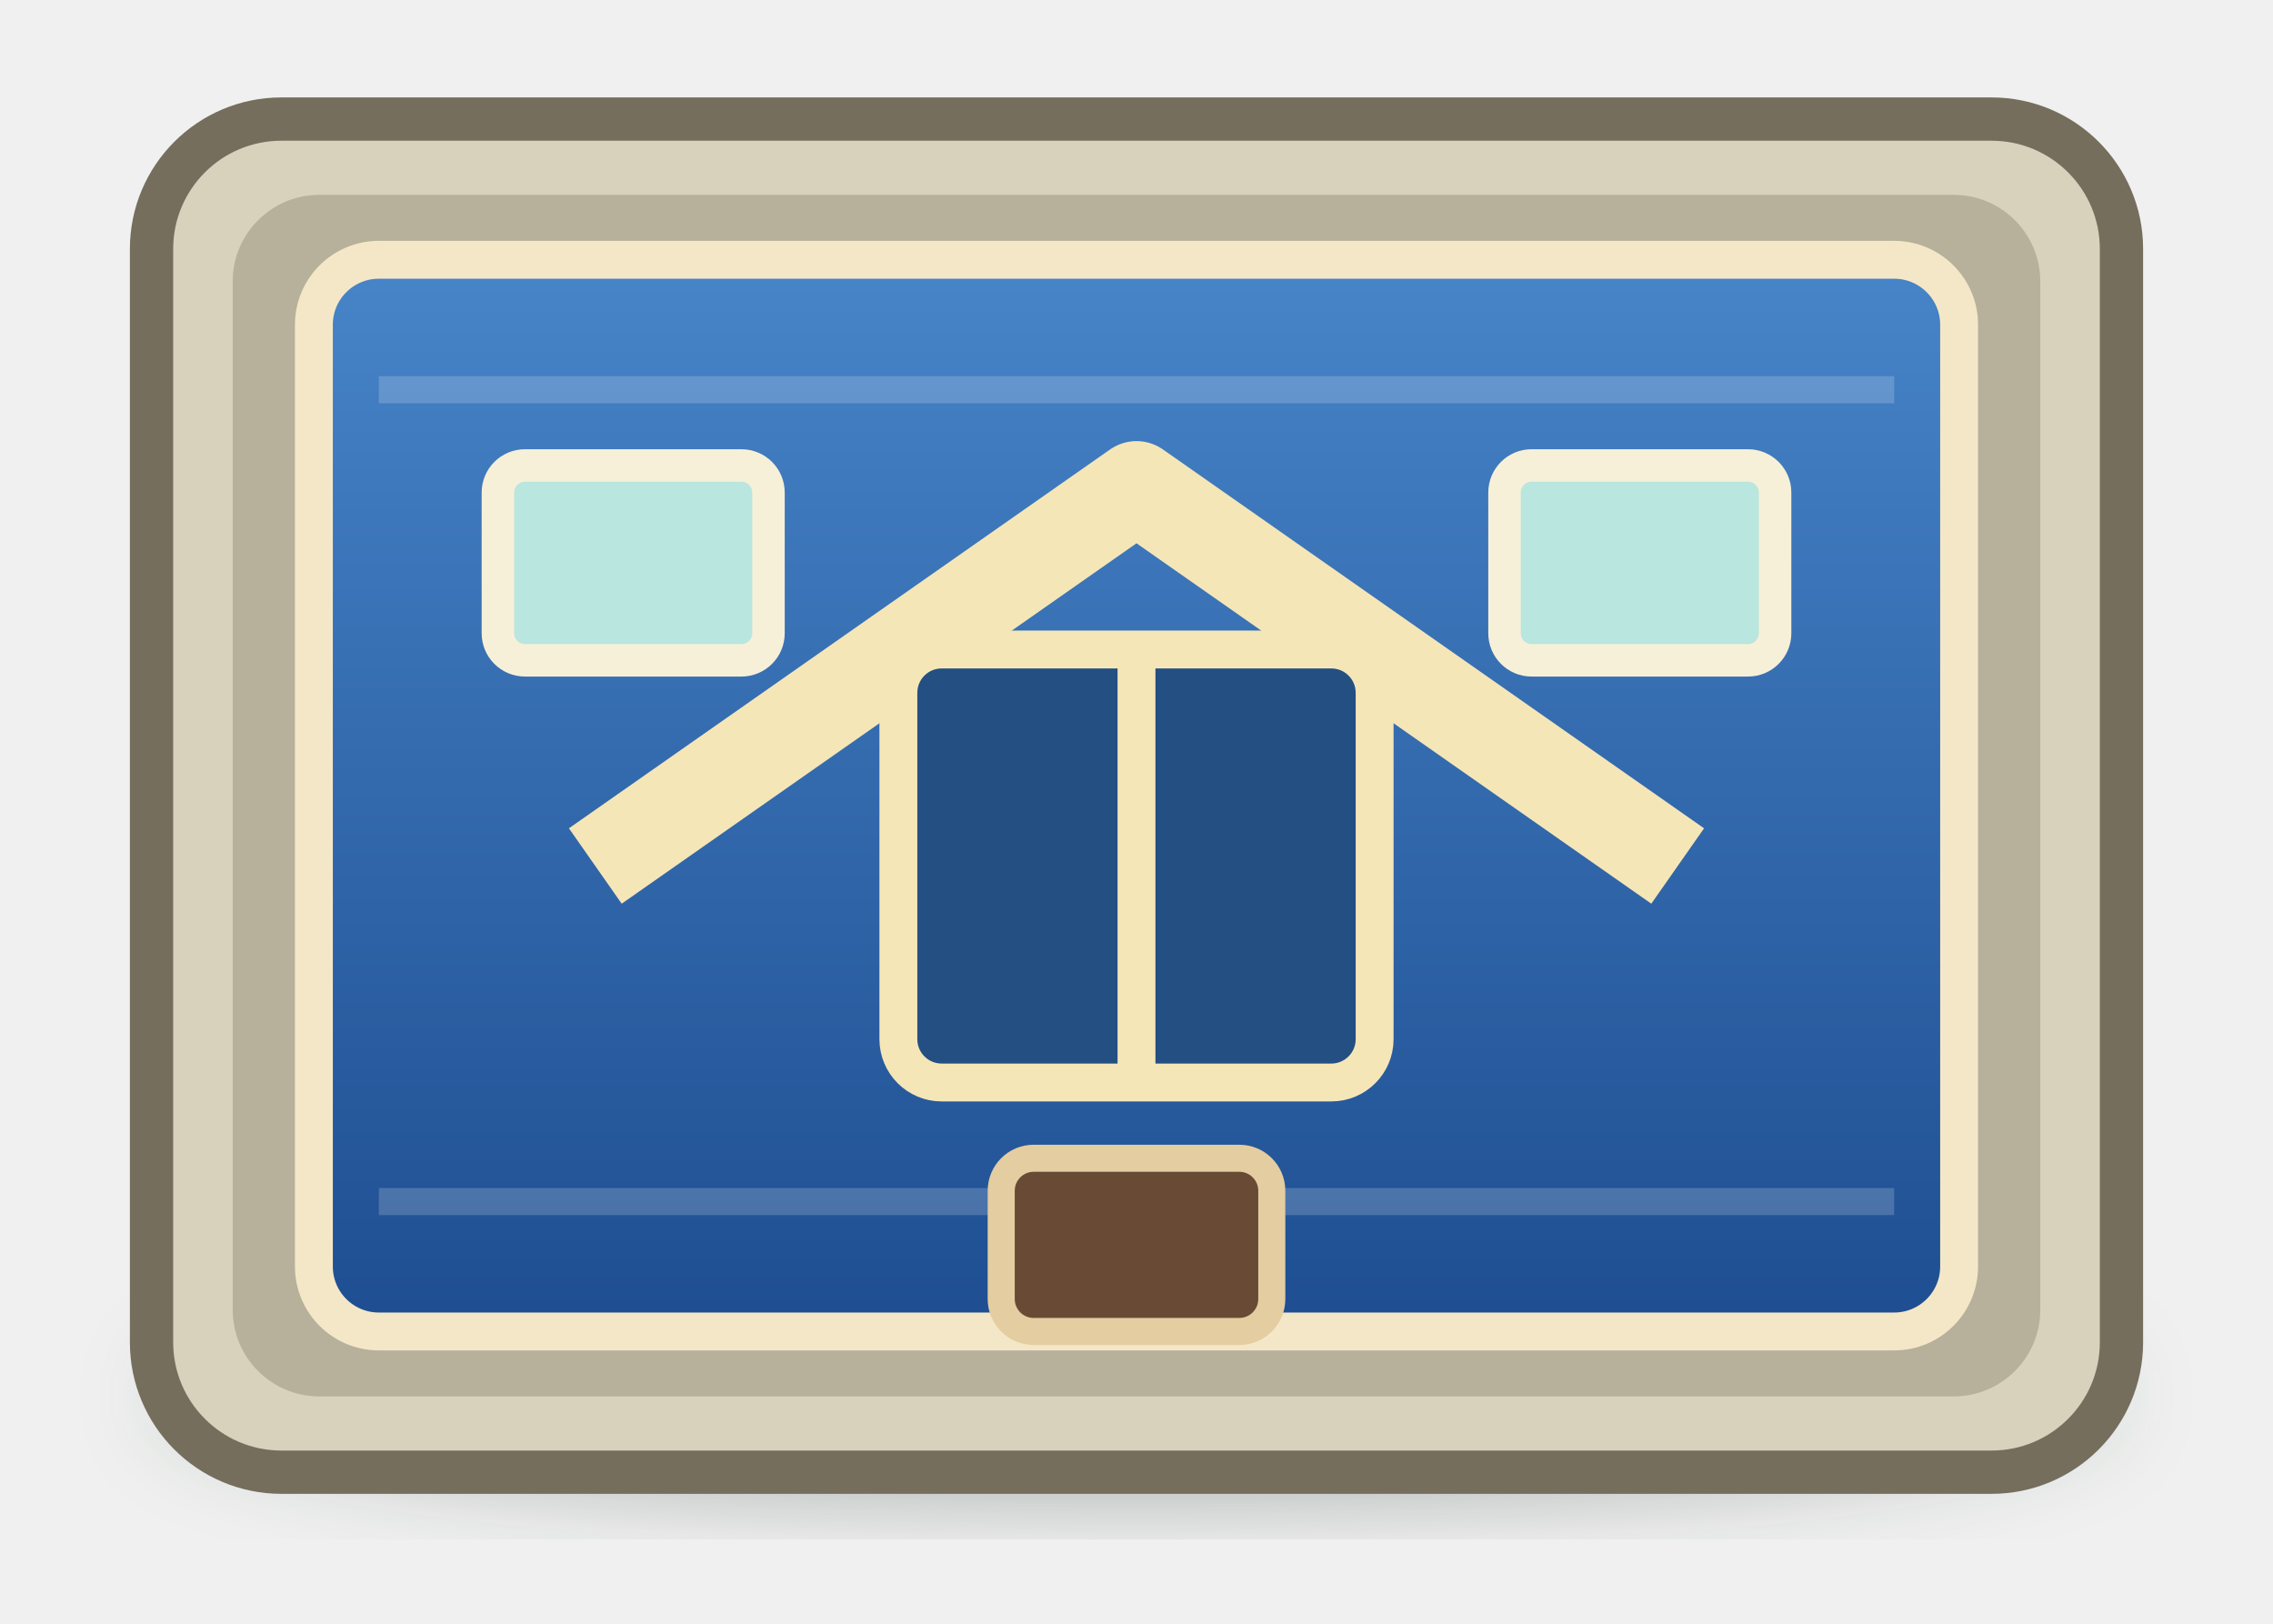
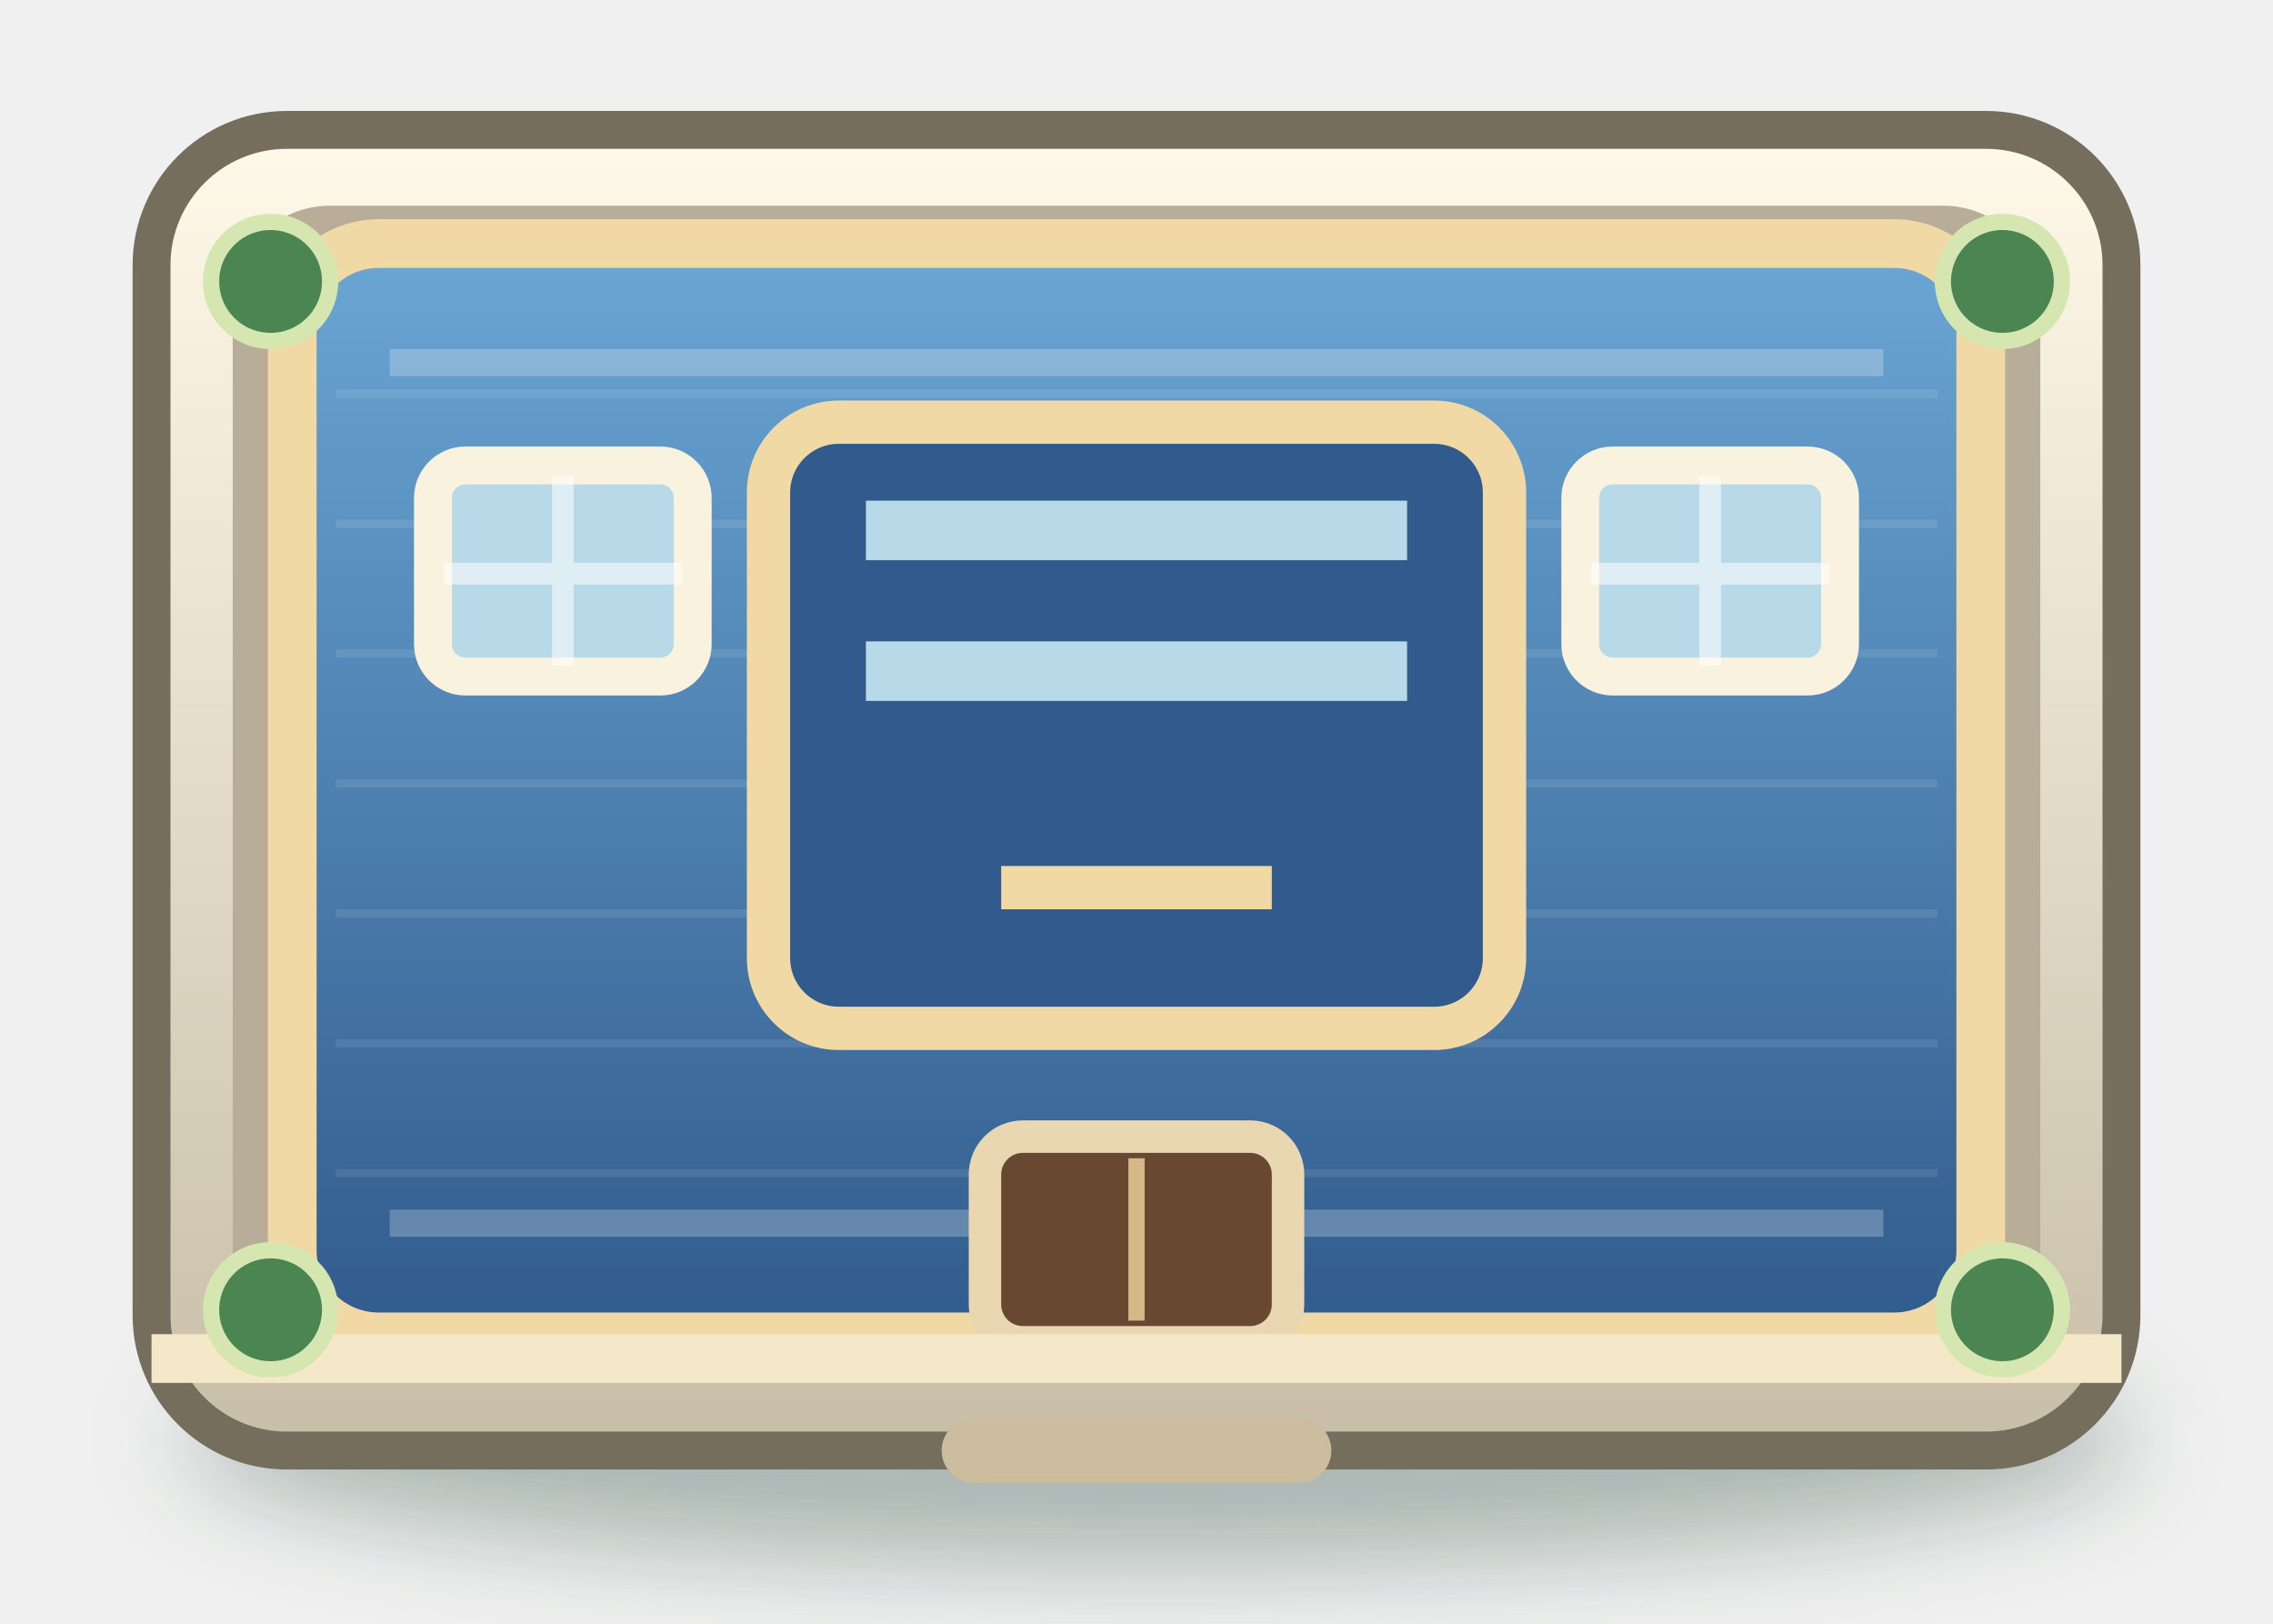
<svg xmlns="http://www.w3.org/2000/svg" width="420" height="300" viewBox="0 0 420 300">
  <defs>
-     <linearGradient id="roof" x2="0" y2="1">
-       <stop stop-color="#4784c8" />
-       <stop offset="1" stop-color="#1e4e91" />
+     <linearGradient id="roof" x1="0" y1="0" x2="0" y2="1">
+       <stop stop-color="#6aa6d4" />
+       <stop offset="1" stop-color="#315b8d" />
    </linearGradient>
-     <filter id="s">
-       <feGaussianBlur stdDeviation="8" />
+     <linearGradient id="wall" x2="0" y2="1">
+       <stop stop-color="#fff9e9" />
+       <stop offset="1" stop-color="#c8bea8" />
+     </linearGradient>
+     <filter id="shadow" x="-30%" y="-30%" width="160%" height="180%">
+       <feGaussianBlur stdDeviation="9" />
    </filter>
+     <pattern id="lines" width="24" height="24" patternUnits="userSpaceOnUse">
+       <path d="M0 0H24" stroke="#fff" stroke-opacity=".09" stroke-width="3" />
+     </pattern>
  </defs>
-   <ellipse cx="210" cy="258" rx="180" ry="22" fill="#1b3325" opacity=".25" filter="url(#s)" />
-   <rect x="28" y="22" width="364" height="250" rx="24" fill="#d8d2bd" stroke="#756e5d" stroke-width="8" />
-   <rect x="43" y="36" width="334" height="222" rx="16" fill="#b7b09b" />
-   <rect x="58" y="48" width="304" height="198" rx="12" fill="url(#roof)" stroke="#f4e7c7" stroke-width="7" />
-   <path d="M110 160l100-70 100 70" fill="none" stroke="#f5e6b8" stroke-width="17" stroke-linejoin="round" />
-   <rect x="166" y="120" width="88" height="80" rx="8" fill="#244f82" stroke="#f5e6b8" stroke-width="7" />
-   <path d="M210 120v80" stroke="#f5e6b8" stroke-width="7" />
-   <path d="M70 72H350M70 222H350" stroke="#fff" stroke-opacity=".18" stroke-width="5" />
-   <rect x="185" y="214" width="50" height="32" rx="6" fill="#694b35" stroke="#e4cda0" stroke-width="5" />
-   <rect x="92" y="86" width="50" height="36" rx="5" fill="#b9e6df" stroke="#f7f0d8" stroke-width="6" />
-   <rect x="278" y="86" width="50" height="36" rx="5" fill="#b9e6df" stroke="#f7f0d8" stroke-width="6" />
+   <ellipse cx="214" cy="266" rx="180" ry="23" fill="#183d2d" opacity=".32" filter="url(#shadow)" />
+   <path d="M34 58Q34 26 66 26H354Q386 26 386 58V238Q386 270 354 270H66Q34 270 34 238Z" fill="#8c8777" opacity=".45" />
+   <rect x="28" y="24" width="364" height="244" rx="25" fill="url(#wall)" stroke="#756e5d" stroke-width="7" />
+   <rect x="43" y="38" width="334" height="216" rx="18" fill="#b7ad98" />
+   <rect x="54" y="45" width="312" height="202" rx="16" fill="url(#roof)" stroke="#f1d9a6" stroke-width="9" />
+   <rect x="62" y="53" width="296" height="186" rx="12" fill="url(#lines)" />
+   <path d="M72 67H348M72 226H348" stroke="#fff" stroke-opacity=".24" stroke-width="5" />
+   <g fill="#b8d9e8" stroke="#f9f2df" stroke-width="7">
+     <rect x="80" y="86" width="48" height="39" rx="6" />
+     <rect x="292" y="86" width="48" height="39" rx="6" />
+   </g>
+   <g stroke="#fff" stroke-opacity=".55" stroke-width="4">
+     <path d="M104 88v35m-22-17h44M316 88v35m-22-17h44" />
+   </g>
+   <rect x="142" y="78" width="136" height="112" rx="13" fill="#315b8d" stroke="#f1d9a6" stroke-width="8" />
+   <path d="M160 98h100M160 124h100" stroke="#b8d9e8" stroke-width="11" />
+   <path d="M185 164h50" stroke="#f1d9a6" stroke-width="8" />
+   <rect x="182" y="210" width="56" height="38" rx="7" fill="#694832" stroke="#e8d7b1" stroke-width="6" />
+   <path d="M210 214v30" stroke="#d5b887" stroke-width="3" />
+   <path d="M28 251H392" stroke="#f5e8c9" stroke-width="9" />
+   <g fill="#4b8652" stroke="#d5e6b0" stroke-width="3">
+     <circle cx="50" cy="52" r="11" />
+     <circle cx="370" cy="52" r="11" />
+     <circle cx="50" cy="242" r="11" />
+     <circle cx="370" cy="242" r="11" />
+   </g>
+   <path d="M180 268h60" stroke="#cbbd9e" stroke-width="12" stroke-linecap="round" />
</svg>
